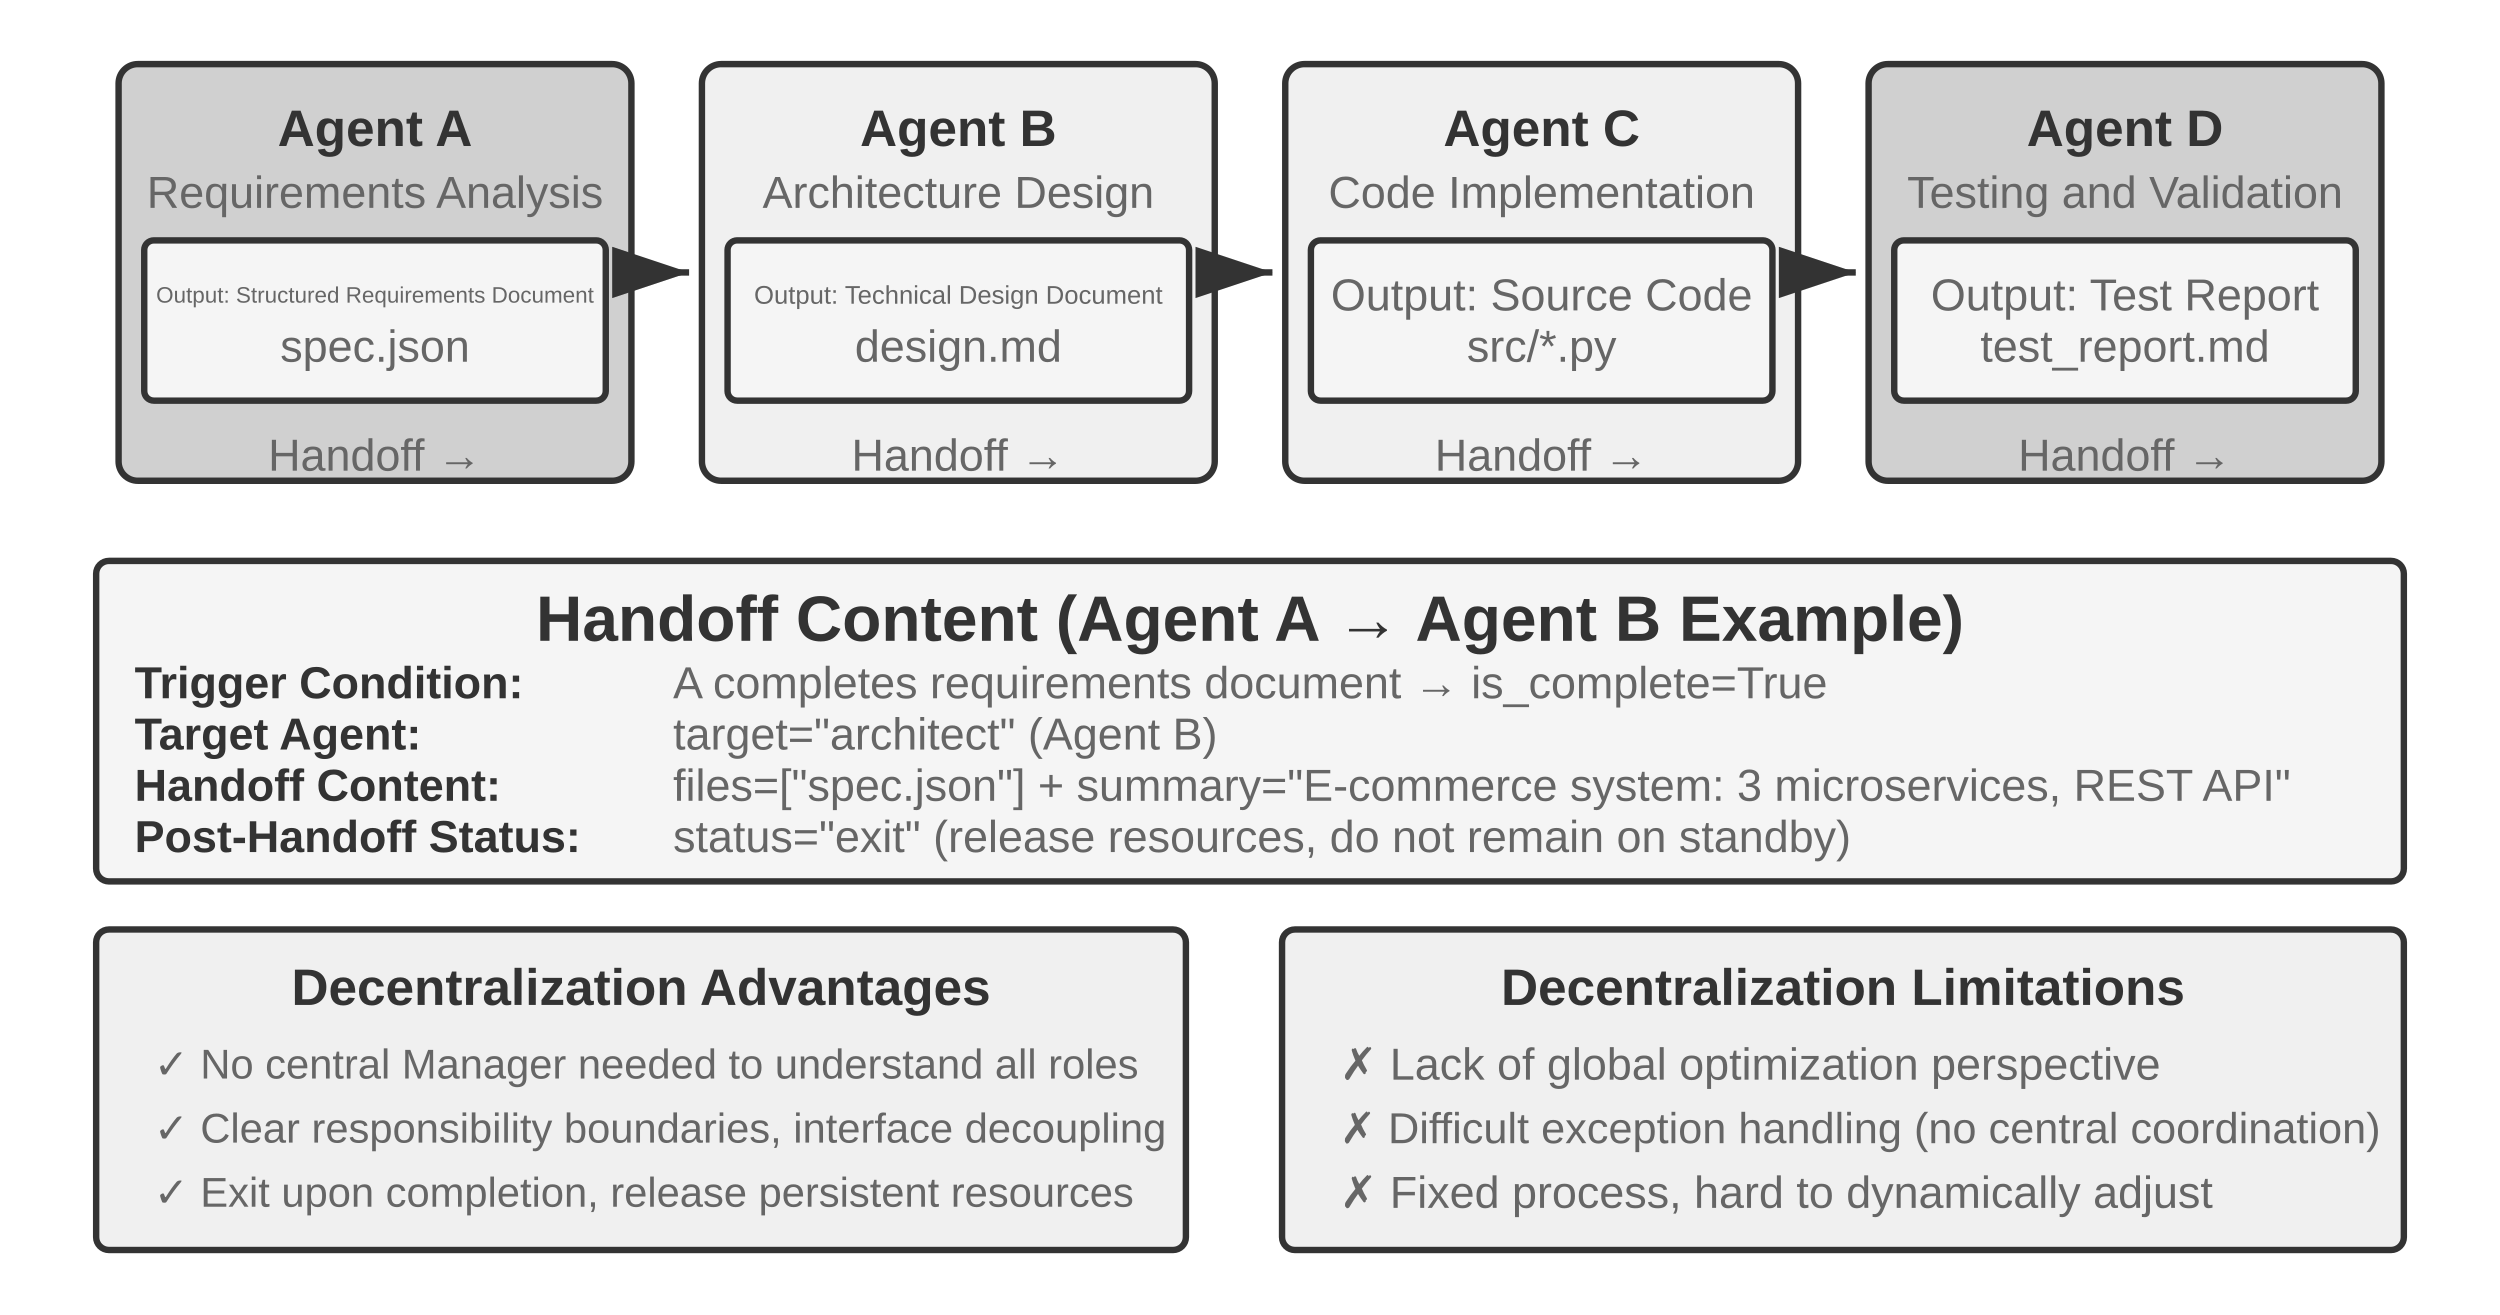
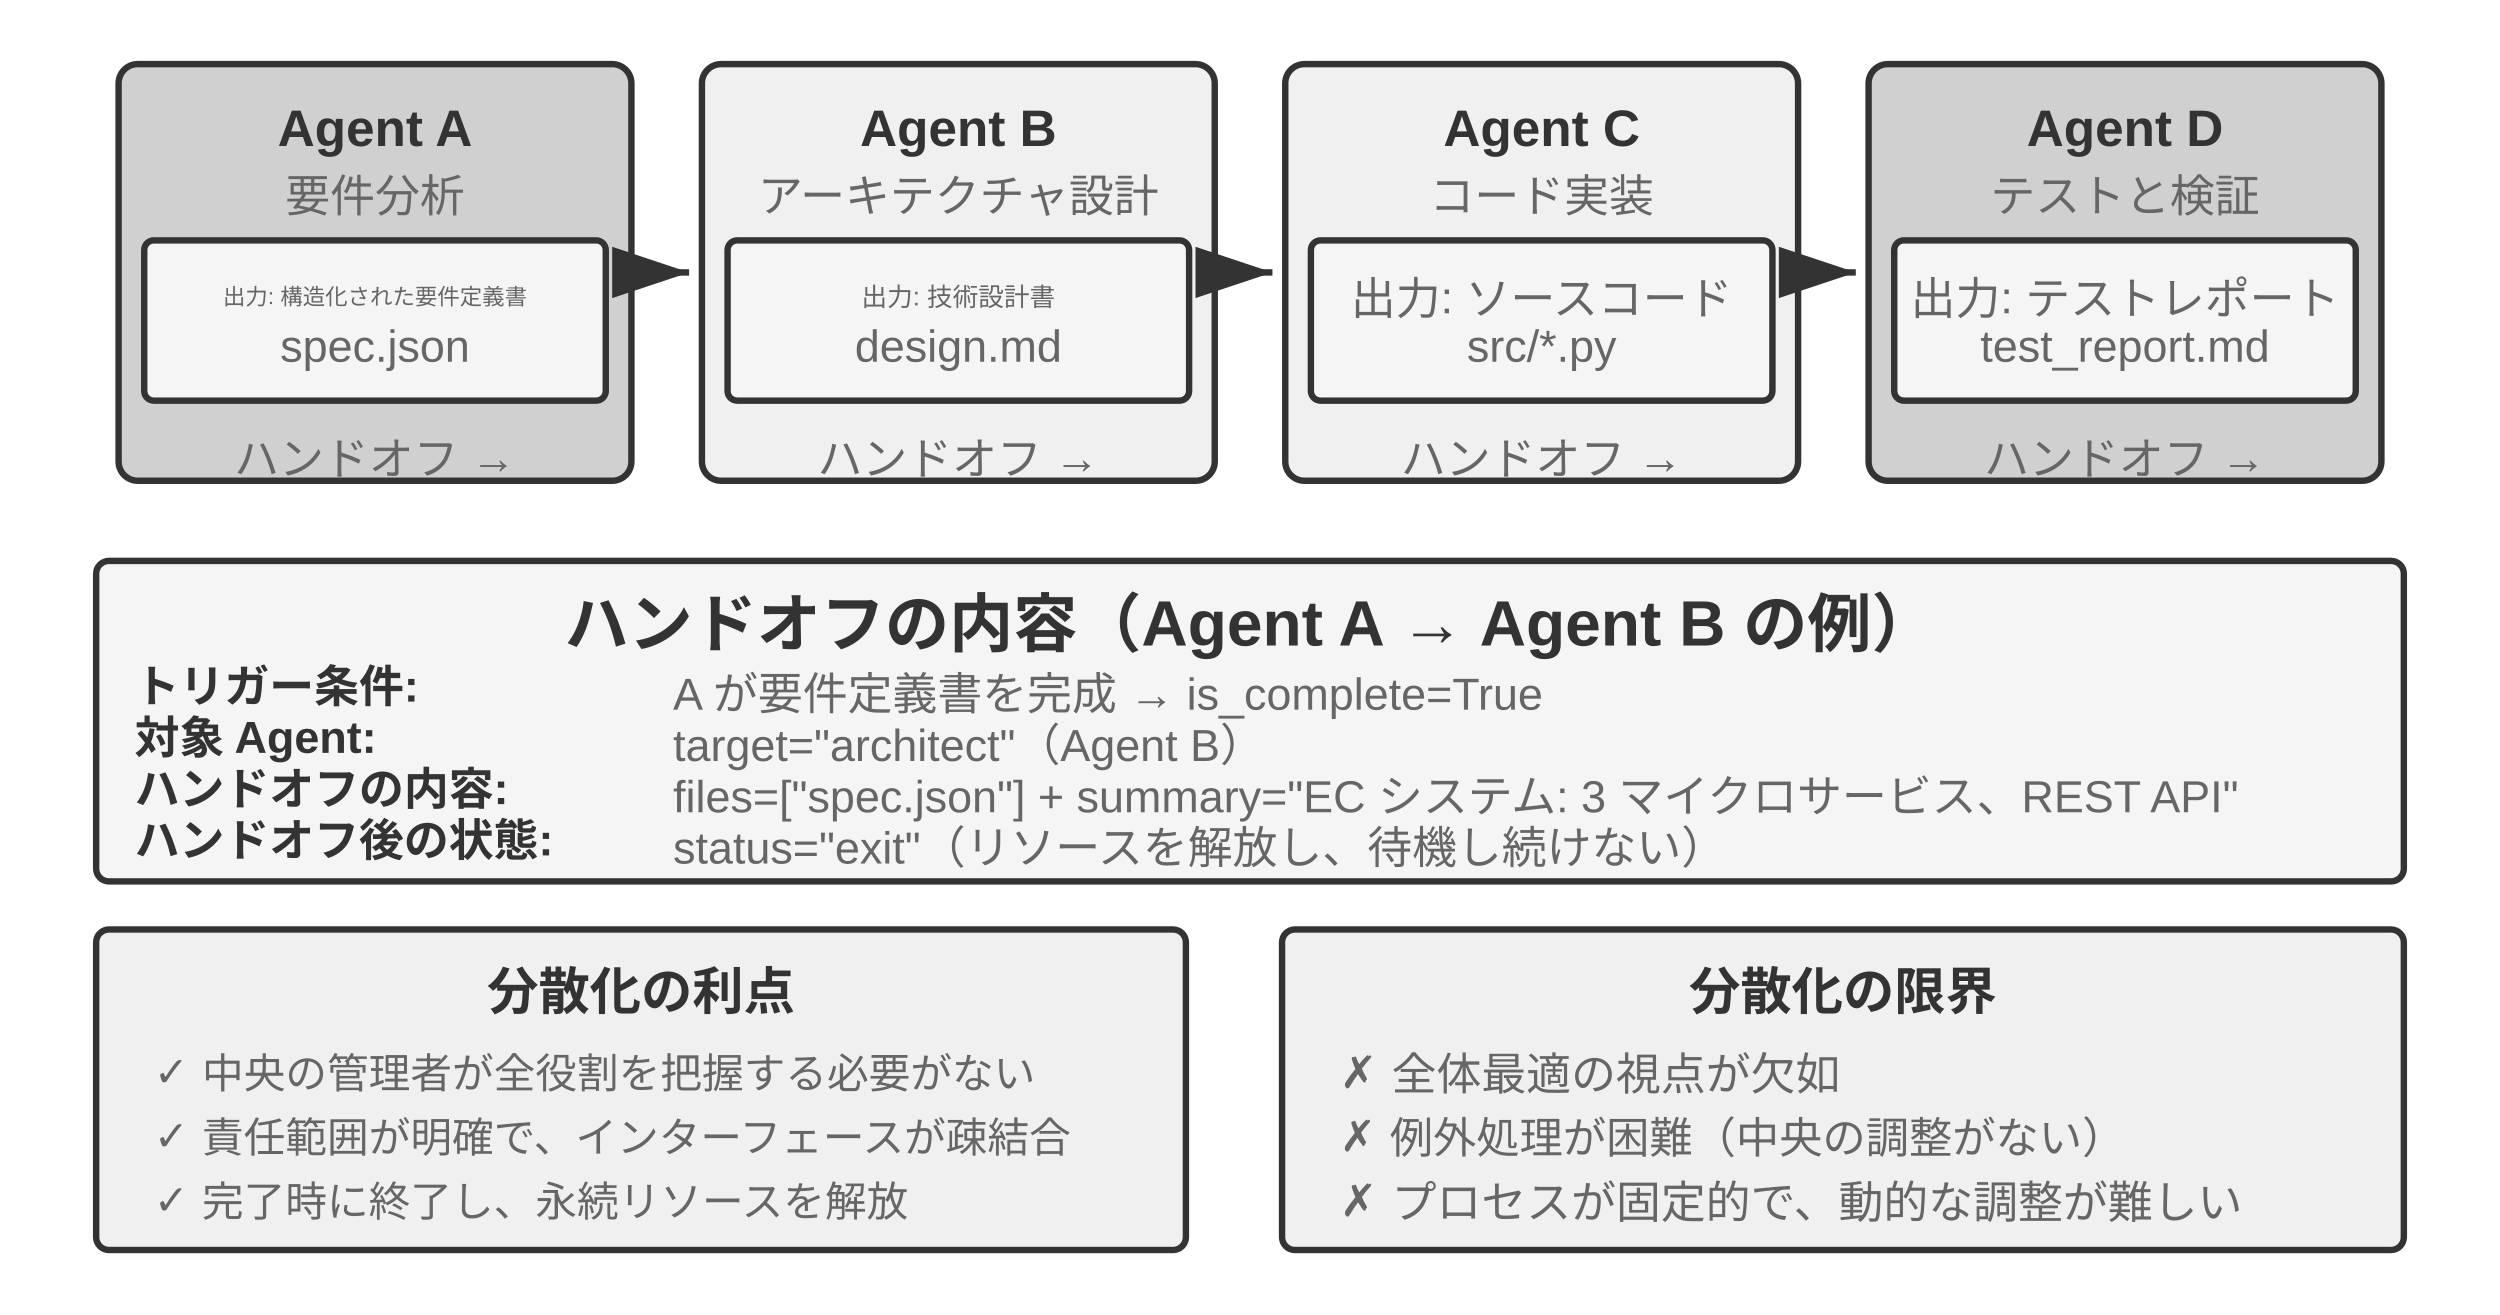
<svg xmlns="http://www.w3.org/2000/svg" viewBox="0 40 780 410" width="780" height="410" style="background:#ffffff">
  <defs>
    <marker id="ah" markerWidth="12" markerHeight="8" refX="12" refY="4" orient="auto">
      <polygon points="0 0, 12 4, 0 8" fill="#333333" />
    </marker>
    <marker id="ah-light" markerWidth="12" markerHeight="8" refX="12" refY="4" orient="auto">
      <polygon points="0 0, 12 4, 0 8" fill="#999999" />
    </marker>
  </defs>
  <rect x="37" y="60" width="160" height="130" rx="6" fill="#d0d0d0" stroke="#333333" stroke-width="2" />
  <text x="117" y="80" font-family="Arial, 'Helvetica Neue', Helvetica, 'PingFang SC', 'Microsoft YaHei', sans-serif" font-size="16" fill="#333333" text-anchor="middle" dominant-baseline="central" font-weight="bold">Agent A</text>
-   <text x="117" y="100" font-family="Arial, 'Helvetica Neue', Helvetica, 'PingFang SC', 'Microsoft YaHei', sans-serif" font-size="14" fill="#666666" text-anchor="middle" dominant-baseline="central" font-weight="normal">Requirements Analysis</text>
+   <text x="117" y="100" font-family="Arial, 'Helvetica Neue', Helvetica, 'PingFang SC', 'Microsoft YaHei', sans-serif" font-size="14" fill="#666666" text-anchor="middle" dominant-baseline="central" font-weight="normal">要件分析</text>
  <rect x="45" y="115" width="144" height="50" rx="3" fill="#f5f5f5" stroke="#333333" stroke-width="2" />
-   <text x="117" y="132" font-family="Arial, 'Helvetica Neue', Helvetica, 'PingFang SC', 'Microsoft YaHei', sans-serif" font-size="7" fill="#666666" text-anchor="middle" dominant-baseline="central" font-weight="normal">Output: Structured Requirements Document</text>
+   <text x="117" y="132" font-family="Arial, 'Helvetica Neue', Helvetica, 'PingFang SC', 'Microsoft YaHei', sans-serif" font-size="7" fill="#666666" text-anchor="middle" dominant-baseline="central" font-weight="normal">出力: 構造化された要件定義書</text>
  <text x="117" y="148" font-family="Arial, 'Helvetica Neue', Helvetica, 'PingFang SC', 'Microsoft YaHei', sans-serif" font-size="14" fill="#666666" text-anchor="middle" dominant-baseline="central" font-weight="normal">spec.json</text>
-   <text x="117" y="182" font-family="Arial, 'Helvetica Neue', Helvetica, 'PingFang SC', 'Microsoft YaHei', sans-serif" font-size="14" fill="#666666" text-anchor="middle" dominant-baseline="central" font-weight="normal">Handoff →</text>
+   <text x="117" y="182" font-family="Arial, 'Helvetica Neue', Helvetica, 'PingFang SC', 'Microsoft YaHei', sans-serif" font-size="14" fill="#666666" text-anchor="middle" dominant-baseline="central" font-weight="normal">ハンドオフ →</text>
  <line x1="201" y1="125" x2="215" y2="125" stroke="#333333" stroke-width="2" marker-end="url(#ah)" />
  <rect x="219" y="60" width="160" height="130" rx="6" fill="#f0f0f0" stroke="#333333" stroke-width="2" />
  <text x="299" y="80" font-family="Arial, 'Helvetica Neue', Helvetica, 'PingFang SC', 'Microsoft YaHei', sans-serif" font-size="16" fill="#333333" text-anchor="middle" dominant-baseline="central" font-weight="bold">Agent B</text>
-   <text x="299" y="100" font-family="Arial, 'Helvetica Neue', Helvetica, 'PingFang SC', 'Microsoft YaHei', sans-serif" font-size="14" fill="#666666" text-anchor="middle" dominant-baseline="central" font-weight="normal">Architecture Design</text>
+   <text x="299" y="100" font-family="Arial, 'Helvetica Neue', Helvetica, 'PingFang SC', 'Microsoft YaHei', sans-serif" font-size="14" fill="#666666" text-anchor="middle" dominant-baseline="central" font-weight="normal">アーキテクチャ設計</text>
  <rect x="227" y="115" width="144" height="50" rx="3" fill="#f5f5f5" stroke="#333333" stroke-width="2" />
-   <text x="299" y="132" font-family="Arial, 'Helvetica Neue', Helvetica, 'PingFang SC', 'Microsoft YaHei', sans-serif" font-size="8" fill="#666666" text-anchor="middle" dominant-baseline="central" font-weight="normal">Output: Technical Design Document</text>
+   <text x="299" y="132" font-family="Arial, 'Helvetica Neue', Helvetica, 'PingFang SC', 'Microsoft YaHei', sans-serif" font-size="8" fill="#666666" text-anchor="middle" dominant-baseline="central" font-weight="normal">出力: 技術設計書</text>
  <text x="299" y="148" font-family="Arial, 'Helvetica Neue', Helvetica, 'PingFang SC', 'Microsoft YaHei', sans-serif" font-size="14" fill="#666666" text-anchor="middle" dominant-baseline="central" font-weight="normal">design.md</text>
-   <text x="299" y="182" font-family="Arial, 'Helvetica Neue', Helvetica, 'PingFang SC', 'Microsoft YaHei', sans-serif" font-size="14" fill="#666666" text-anchor="middle" dominant-baseline="central" font-weight="normal">Handoff →</text>
+   <text x="299" y="182" font-family="Arial, 'Helvetica Neue', Helvetica, 'PingFang SC', 'Microsoft YaHei', sans-serif" font-size="14" fill="#666666" text-anchor="middle" dominant-baseline="central" font-weight="normal">ハンドオフ →</text>
  <line x1="383" y1="125" x2="397" y2="125" stroke="#333333" stroke-width="2" marker-end="url(#ah)" />
  <rect x="401" y="60" width="160" height="130" rx="6" fill="#f0f0f0" stroke="#333333" stroke-width="2" />
  <text x="481" y="80" font-family="Arial, 'Helvetica Neue', Helvetica, 'PingFang SC', 'Microsoft YaHei', sans-serif" font-size="16" fill="#333333" text-anchor="middle" dominant-baseline="central" font-weight="bold">Agent C</text>
-   <text x="481" y="100" font-family="Arial, 'Helvetica Neue', Helvetica, 'PingFang SC', 'Microsoft YaHei', sans-serif" font-size="14" fill="#666666" text-anchor="middle" dominant-baseline="central" font-weight="normal">Code Implementation</text>
+   <text x="481" y="100" font-family="Arial, 'Helvetica Neue', Helvetica, 'PingFang SC', 'Microsoft YaHei', sans-serif" font-size="14" fill="#666666" text-anchor="middle" dominant-baseline="central" font-weight="normal">コード実装</text>
  <rect x="409" y="115" width="144" height="50" rx="3" fill="#f5f5f5" stroke="#333333" stroke-width="2" />
-   <text x="481" y="132" font-family="Arial, 'Helvetica Neue', Helvetica, 'PingFang SC', 'Microsoft YaHei', sans-serif" font-size="14" fill="#666666" text-anchor="middle" dominant-baseline="central" font-weight="normal">Output: Source Code</text>
+   <text x="481" y="132" font-family="Arial, 'Helvetica Neue', Helvetica, 'PingFang SC', 'Microsoft YaHei', sans-serif" font-size="14" fill="#666666" text-anchor="middle" dominant-baseline="central" font-weight="normal">出力: ソースコード</text>
  <text x="481" y="148" font-family="Arial, 'Helvetica Neue', Helvetica, 'PingFang SC', 'Microsoft YaHei', sans-serif" font-size="14" fill="#666666" text-anchor="middle" dominant-baseline="central" font-weight="normal">src/*.py</text>
-   <text x="481" y="182" font-family="Arial, 'Helvetica Neue', Helvetica, 'PingFang SC', 'Microsoft YaHei', sans-serif" font-size="14" fill="#666666" text-anchor="middle" dominant-baseline="central" font-weight="normal">Handoff →</text>
+   <text x="481" y="182" font-family="Arial, 'Helvetica Neue', Helvetica, 'PingFang SC', 'Microsoft YaHei', sans-serif" font-size="14" fill="#666666" text-anchor="middle" dominant-baseline="central" font-weight="normal">ハンドオフ →</text>
  <line x1="565" y1="125" x2="579" y2="125" stroke="#333333" stroke-width="2" marker-end="url(#ah)" />
  <rect x="583" y="60" width="160" height="130" rx="6" fill="#d0d0d0" stroke="#333333" stroke-width="2" />
  <text x="663" y="80" font-family="Arial, 'Helvetica Neue', Helvetica, 'PingFang SC', 'Microsoft YaHei', sans-serif" font-size="16" fill="#333333" text-anchor="middle" dominant-baseline="central" font-weight="bold">Agent D</text>
-   <text x="663" y="100" font-family="Arial, 'Helvetica Neue', Helvetica, 'PingFang SC', 'Microsoft YaHei', sans-serif" font-size="14" fill="#666666" text-anchor="middle" dominant-baseline="central" font-weight="normal">Testing and Validation</text>
+   <text x="663" y="100" font-family="Arial, 'Helvetica Neue', Helvetica, 'PingFang SC', 'Microsoft YaHei', sans-serif" font-size="14" fill="#666666" text-anchor="middle" dominant-baseline="central" font-weight="normal">テストと検証</text>
  <rect x="591" y="115" width="144" height="50" rx="3" fill="#f5f5f5" stroke="#333333" stroke-width="2" />
-   <text x="663" y="132" font-family="Arial, 'Helvetica Neue', Helvetica, 'PingFang SC', 'Microsoft YaHei', sans-serif" font-size="14" fill="#666666" text-anchor="middle" dominant-baseline="central" font-weight="normal">Output: Test Report</text>
+   <text x="663" y="132" font-family="Arial, 'Helvetica Neue', Helvetica, 'PingFang SC', 'Microsoft YaHei', sans-serif" font-size="14" fill="#666666" text-anchor="middle" dominant-baseline="central" font-weight="normal">出力: テストレポート</text>
  <text x="663" y="148" font-family="Arial, 'Helvetica Neue', Helvetica, 'PingFang SC', 'Microsoft YaHei', sans-serif" font-size="14" fill="#666666" text-anchor="middle" dominant-baseline="central" font-weight="normal">test_report.md</text>
-   <text x="663" y="182" font-family="Arial, 'Helvetica Neue', Helvetica, 'PingFang SC', 'Microsoft YaHei', sans-serif" font-size="14" fill="#666666" text-anchor="middle" dominant-baseline="central" font-weight="normal">Handoff →</text>
+   <text x="663" y="182" font-family="Arial, 'Helvetica Neue', Helvetica, 'PingFang SC', 'Microsoft YaHei', sans-serif" font-size="14" fill="#666666" text-anchor="middle" dominant-baseline="central" font-weight="normal">ハンドオフ →</text>
  <rect x="30" y="215" width="720" height="100" rx="4" fill="#f5f5f5" stroke="#333333" stroke-width="2" />
-   <text x="390" y="233" font-family="Arial, 'Helvetica Neue', Helvetica, 'PingFang SC', 'Microsoft YaHei', sans-serif" font-size="20" fill="#333333" text-anchor="middle" dominant-baseline="central" font-weight="bold">Handoff Content (Agent A → Agent B Example)</text>
-   <text x="42" y="253" font-family="Arial, 'Helvetica Neue', Helvetica, 'PingFang SC', 'Microsoft YaHei', sans-serif" font-size="14" fill="#333333" text-anchor="start" dominant-baseline="central" font-weight="bold">Trigger Condition:</text>
-   <text x="210" y="253" font-family="Arial, 'Helvetica Neue', Helvetica, 'PingFang SC', 'Microsoft YaHei', sans-serif" font-size="14" fill="#666666" text-anchor="start" dominant-baseline="central" font-weight="normal">A completes requirements document → is_complete=True</text>
-   <text x="42" y="269" font-family="Arial, 'Helvetica Neue', Helvetica, 'PingFang SC', 'Microsoft YaHei', sans-serif" font-size="14" fill="#333333" text-anchor="start" dominant-baseline="central" font-weight="bold">Target Agent:</text>
-   <text x="210" y="269" font-family="Arial, 'Helvetica Neue', Helvetica, 'PingFang SC', 'Microsoft YaHei', sans-serif" font-size="14" fill="#666666" text-anchor="start" dominant-baseline="central" font-weight="normal">target="architect" (Agent B)</text>
-   <text x="42" y="285" font-family="Arial, 'Helvetica Neue', Helvetica, 'PingFang SC', 'Microsoft YaHei', sans-serif" font-size="14" fill="#333333" text-anchor="start" dominant-baseline="central" font-weight="bold">Handoff Content:</text>
-   <text x="210" y="285" font-family="Arial, 'Helvetica Neue', Helvetica, 'PingFang SC', 'Microsoft YaHei', sans-serif" font-size="14" fill="#666666" text-anchor="start" dominant-baseline="central" font-weight="normal">files=["spec.json"] + summary="E-commerce system: 3 microservices, REST API"</text>
-   <text x="42" y="301" font-family="Arial, 'Helvetica Neue', Helvetica, 'PingFang SC', 'Microsoft YaHei', sans-serif" font-size="14" fill="#333333" text-anchor="start" dominant-baseline="central" font-weight="bold">Post-Handoff Status:</text>
-   <text x="210" y="301" font-family="Arial, 'Helvetica Neue', Helvetica, 'PingFang SC', 'Microsoft YaHei', sans-serif" font-size="14" fill="#666666" text-anchor="start" dominant-baseline="central" font-weight="normal">status="exit" (release resources, do not remain on standby)</text>
+   <text x="390" y="233" font-family="Arial, 'Helvetica Neue', Helvetica, 'PingFang SC', 'Microsoft YaHei', sans-serif" font-size="20" fill="#333333" text-anchor="middle" dominant-baseline="central" font-weight="bold">ハンドオフの内容（Agent A → Agent B の例）</text>
+   <text x="42" y="253" font-family="Arial, 'Helvetica Neue', Helvetica, 'PingFang SC', 'Microsoft YaHei', sans-serif" font-size="14" fill="#333333" text-anchor="start" dominant-baseline="central" font-weight="bold">トリガー条件:</text>
+   <text x="210" y="253" font-family="Arial, 'Helvetica Neue', Helvetica, 'PingFang SC', 'Microsoft YaHei', sans-serif" font-size="14" fill="#666666" text-anchor="start" dominant-baseline="central" font-weight="normal">A が要件定義書を完成 → is_complete=True</text>
+   <text x="42" y="269" font-family="Arial, 'Helvetica Neue', Helvetica, 'PingFang SC', 'Microsoft YaHei', sans-serif" font-size="14" fill="#333333" text-anchor="start" dominant-baseline="central" font-weight="bold">対象 Agent:</text>
+   <text x="210" y="269" font-family="Arial, 'Helvetica Neue', Helvetica, 'PingFang SC', 'Microsoft YaHei', sans-serif" font-size="14" fill="#666666" text-anchor="start" dominant-baseline="central" font-weight="normal">target="architect"（Agent B）</text>
+   <text x="42" y="285" font-family="Arial, 'Helvetica Neue', Helvetica, 'PingFang SC', 'Microsoft YaHei', sans-serif" font-size="14" fill="#333333" text-anchor="start" dominant-baseline="central" font-weight="bold">ハンドオフの内容:</text>
+   <text x="210" y="285" font-family="Arial, 'Helvetica Neue', Helvetica, 'PingFang SC', 'Microsoft YaHei', sans-serif" font-size="14" fill="#666666" text-anchor="start" dominant-baseline="central" font-weight="normal">files=["spec.json"] + summary="EC システム: 3 マイクロサービス、REST API"</text>
+   <text x="42" y="301" font-family="Arial, 'Helvetica Neue', Helvetica, 'PingFang SC', 'Microsoft YaHei', sans-serif" font-size="14" fill="#333333" text-anchor="start" dominant-baseline="central" font-weight="bold">ハンドオフ後の状態:</text>
+   <text x="210" y="301" font-family="Arial, 'Helvetica Neue', Helvetica, 'PingFang SC', 'Microsoft YaHei', sans-serif" font-size="14" fill="#666666" text-anchor="start" dominant-baseline="central" font-weight="normal">status="exit"（リソースを解放し、待機し続けない）</text>
  <rect x="30" y="330" width="340" height="100" rx="4" fill="#f0f0f0" stroke="#333333" stroke-width="2" />
-   <text x="200" y="348" font-family="Arial, 'Helvetica Neue', Helvetica, 'PingFang SC', 'Microsoft YaHei', sans-serif" font-size="16" fill="#333333" text-anchor="middle" dominant-baseline="central" font-weight="bold">Decentralization Advantages</text>
-   <text x="48" y="372" font-family="Arial, 'Helvetica Neue', Helvetica, 'PingFang SC', 'Microsoft YaHei', sans-serif" font-size="13" fill="#666666" text-anchor="start" dominant-baseline="central" font-weight="normal">✓ No central Manager needed to understand all roles</text>
-   <text x="48" y="392" font-family="Arial, 'Helvetica Neue', Helvetica, 'PingFang SC', 'Microsoft YaHei', sans-serif" font-size="13" fill="#666666" text-anchor="start" dominant-baseline="central" font-weight="normal">✓ Clear responsibility boundaries, interface decoupling</text>
-   <text x="48" y="412" font-family="Arial, 'Helvetica Neue', Helvetica, 'PingFang SC', 'Microsoft YaHei', sans-serif" font-size="13" fill="#666666" text-anchor="start" dominant-baseline="central" font-weight="normal">✓ Exit upon completion, release persistent resources</text>
+   <text x="200" y="348" font-family="Arial, 'Helvetica Neue', Helvetica, 'PingFang SC', 'Microsoft YaHei', sans-serif" font-size="16" fill="#333333" text-anchor="middle" dominant-baseline="central" font-weight="bold">分散化の利点</text>
+   <text x="48" y="372" font-family="Arial, 'Helvetica Neue', Helvetica, 'PingFang SC', 'Microsoft YaHei', sans-serif" font-size="13" fill="#666666" text-anchor="start" dominant-baseline="central" font-weight="normal">✓ 中央の管理者が全役割を把握する必要がない</text>
+   <text x="48" y="392" font-family="Arial, 'Helvetica Neue', Helvetica, 'PingFang SC', 'Microsoft YaHei', sans-serif" font-size="13" fill="#666666" text-anchor="start" dominant-baseline="central" font-weight="normal">✓ 責任範囲が明確で、インターフェースが疎結合</text>
+   <text x="48" y="412" font-family="Arial, 'Helvetica Neue', Helvetica, 'PingFang SC', 'Microsoft YaHei', sans-serif" font-size="13" fill="#666666" text-anchor="start" dominant-baseline="central" font-weight="normal">✓ 完了時に終了し、永続リソースを解放</text>
  <rect x="400" y="330" width="350" height="100" rx="4" fill="#f0f0f0" stroke="#333333" stroke-width="2" />
-   <text x="575" y="348" font-family="Arial, 'Helvetica Neue', Helvetica, 'PingFang SC', 'Microsoft YaHei', sans-serif" font-size="16" fill="#333333" text-anchor="middle" dominant-baseline="central" font-weight="bold">Decentralization Limitations</text>
-   <text x="418" y="372" font-family="Arial, 'Helvetica Neue', Helvetica, 'PingFang SC', 'Microsoft YaHei', sans-serif" font-size="14" fill="#666666" text-anchor="start" dominant-baseline="central" font-weight="normal">✗ Lack of global optimization perspective</text>
-   <text x="418" y="392" font-family="Arial, 'Helvetica Neue', Helvetica, 'PingFang SC', 'Microsoft YaHei', sans-serif" font-size="13.5" fill="#666666" text-anchor="start" dominant-baseline="central" font-weight="normal">✗ Difficult exception handling (no central coordination)</text>
-   <text x="418" y="412" font-family="Arial, 'Helvetica Neue', Helvetica, 'PingFang SC', 'Microsoft YaHei', sans-serif" font-size="14" fill="#666666" text-anchor="start" dominant-baseline="central" font-weight="normal">✗ Fixed process, hard to dynamically adjust</text>
+   <text x="575" y="348" font-family="Arial, 'Helvetica Neue', Helvetica, 'PingFang SC', 'Microsoft YaHei', sans-serif" font-size="16" fill="#333333" text-anchor="middle" dominant-baseline="central" font-weight="bold">分散化の限界</text>
+   <text x="418" y="372" font-family="Arial, 'Helvetica Neue', Helvetica, 'PingFang SC', 'Microsoft YaHei', sans-serif" font-size="14" fill="#666666" text-anchor="start" dominant-baseline="central" font-weight="normal">✗ 全体最適の視点が欠如</text>
+   <text x="418" y="392" font-family="Arial, 'Helvetica Neue', Helvetica, 'PingFang SC', 'Microsoft YaHei', sans-serif" font-size="13.5" fill="#666666" text-anchor="start" dominant-baseline="central" font-weight="normal">✗ 例外処理が困難（中央の調整がない）</text>
+   <text x="418" y="412" font-family="Arial, 'Helvetica Neue', Helvetica, 'PingFang SC', 'Microsoft YaHei', sans-serif" font-size="14" fill="#666666" text-anchor="start" dominant-baseline="central" font-weight="normal">✗ プロセスが固定的で、動的な調整が難しい</text>
</svg>
